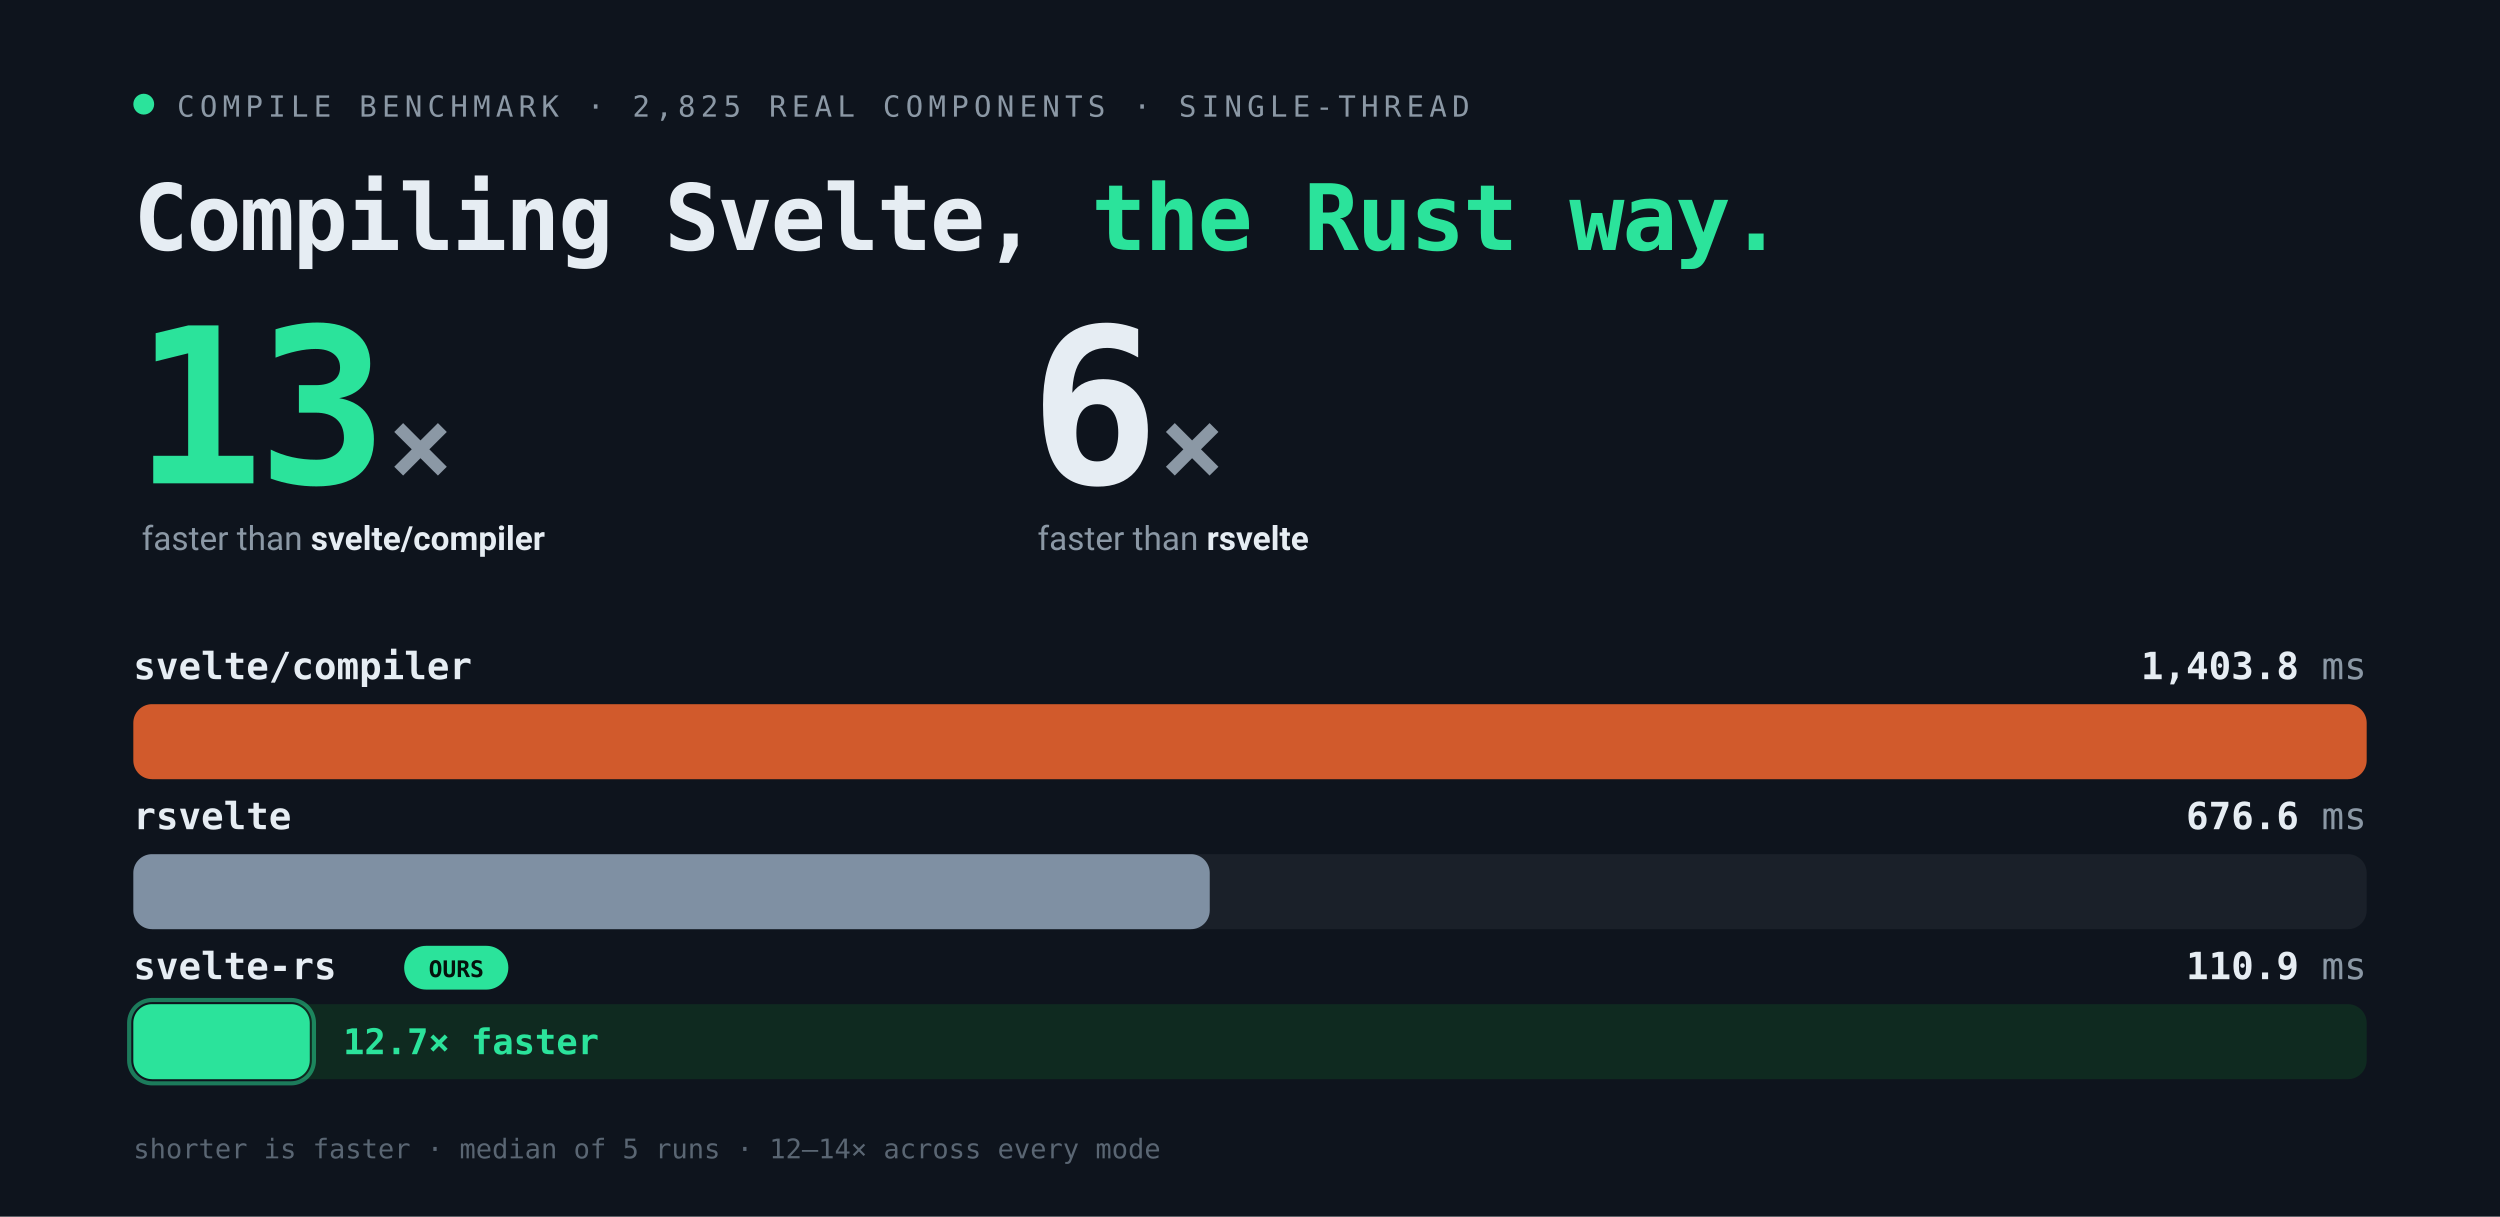
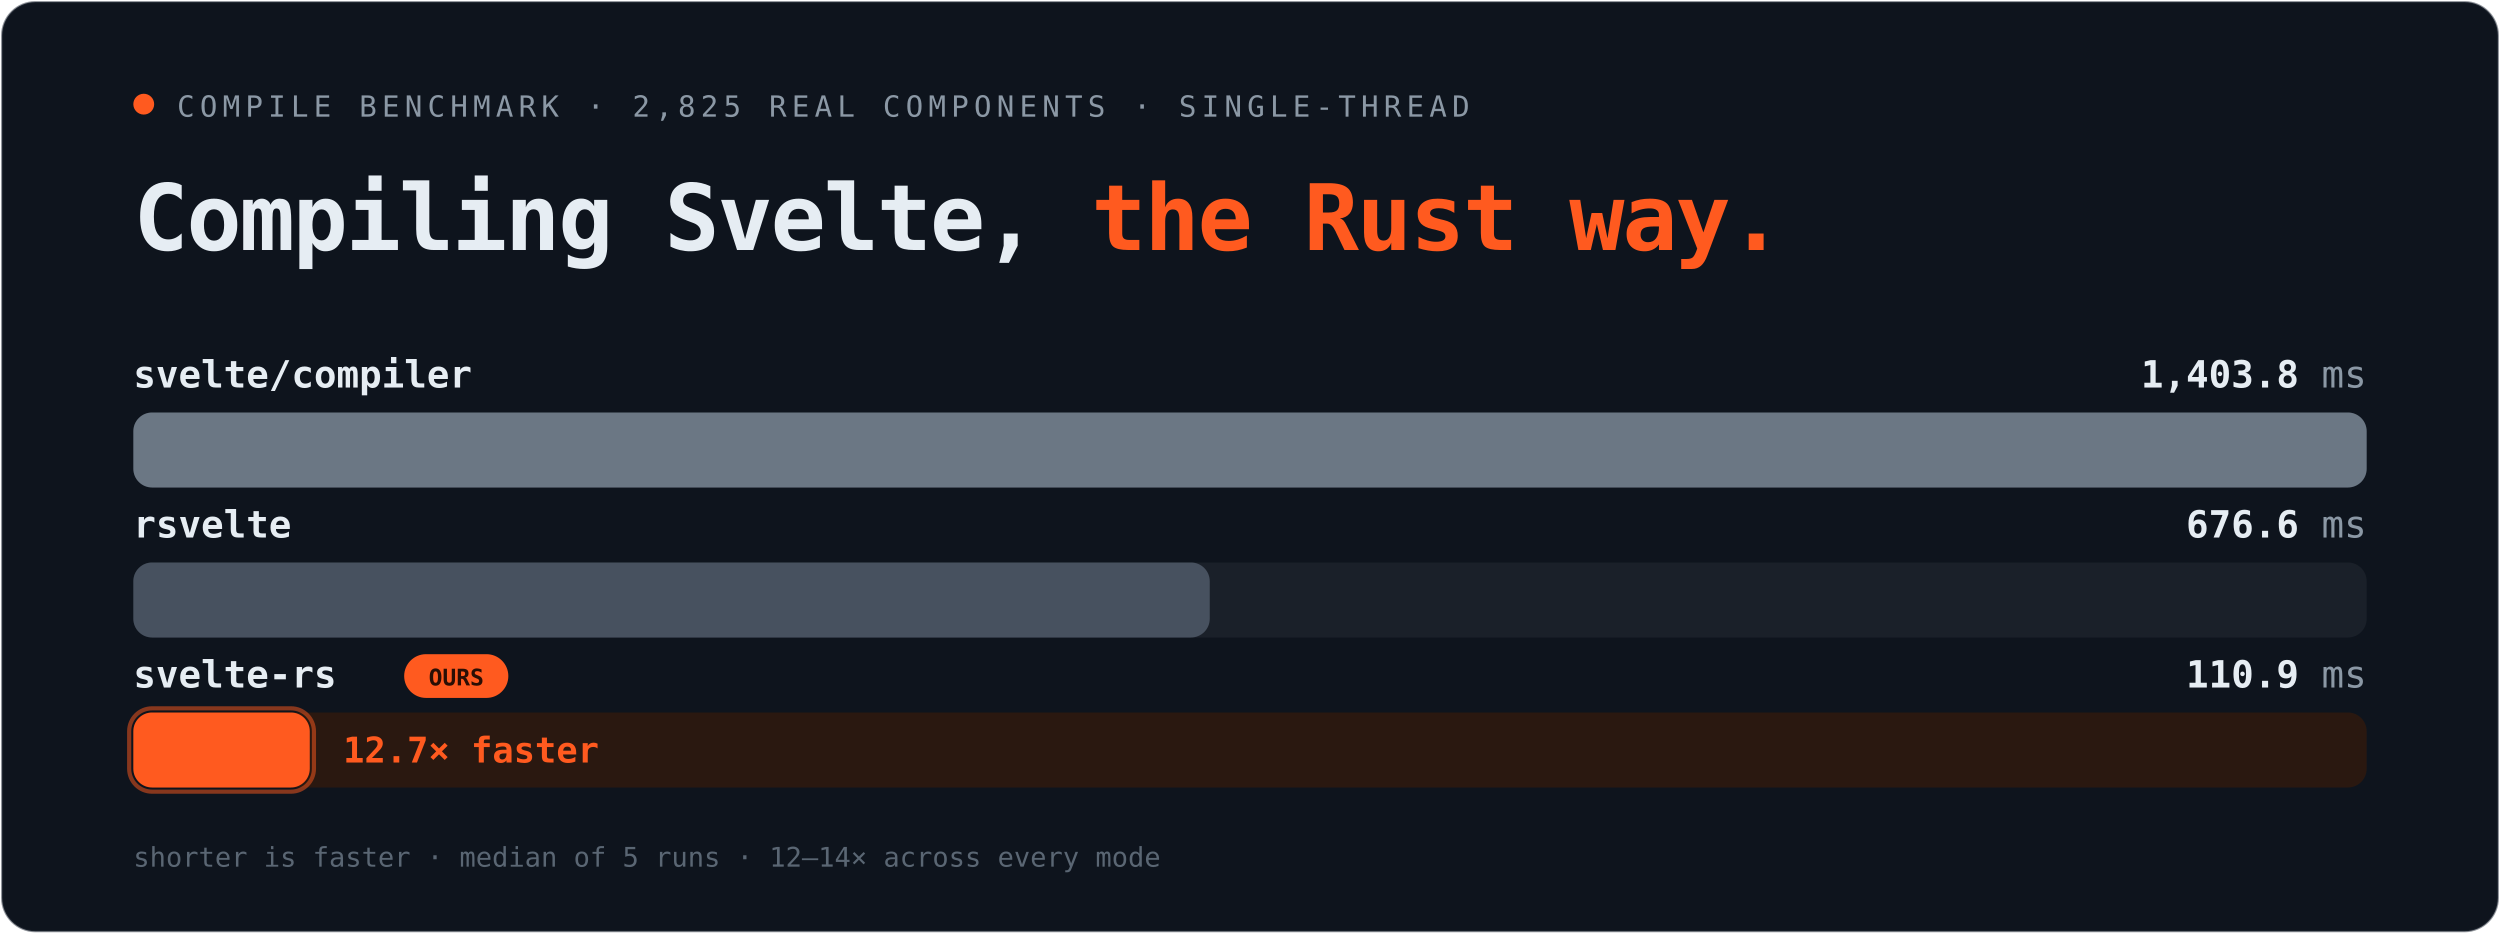
- <svg xmlns="http://www.w3.org/2000/svg" viewBox="0 0 1200 584" width="1200" height="584" font-family="system-ui, -apple-system, Segoe UI, Roboto, sans-serif">
-   <rect x="0" y="0" width="1200" height="584" fill="#0e141d" />
-   <circle cx="69" cy="50" r="5" fill="#2be39b" />
+ <svg xmlns="http://www.w3.org/2000/svg" viewBox="0 0 1200 448" width="1200" height="448" font-family="system-ui, -apple-system, Segoe UI, Roboto, sans-serif">
+   <rect x="1" y="1" width="1198" height="446" rx="16" fill="#0e141d" stroke="#20293480" stroke-width="1" />
+   <circle cx="69" cy="50" r="5" fill="#ff5a1f" />
  <text x="85" y="56" font-family="ui-monospace, SFMono-Regular, Menlo, Consolas, monospace" font-size="14" letter-spacing="2.5" fill="#8b98a5">COMPILE BENCHMARK · 2,825 REAL COMPONENTS · SINGLE-THREAD</text>
-   <text x="64" y="120" font-family="ui-monospace, SFMono-Regular, Menlo, Consolas, monospace" font-size="44" font-weight="700" letter-spacing="-1" fill="#e6edf3">Compiling Svelte, <tspan fill="#2be39b">the Rust way.</tspan>
+   <text x="64" y="120" font-family="ui-monospace, SFMono-Regular, Menlo, Consolas, monospace" font-size="44" font-weight="700" letter-spacing="-1" fill="#e6edf3">Compiling Svelte, <tspan fill="#ff5a1f">the Rust way.</tspan>
  </text>
-   <text x="64" y="232" font-family="ui-monospace, SFMono-Regular, Menlo, Consolas, monospace" font-size="104" font-weight="700" letter-spacing="-3" fill="#2be39b">13<tspan font-size="52" fill="#8b98a5">×</tspan>
+   <text x="64" y="186" font-family="ui-monospace, SFMono-Regular, Menlo, Consolas, monospace" font-size="18" font-weight="700" fill="#e6edf3">svelte/compiler</text>
+   <text x="1136" y="186" font-family="ui-monospace, SFMono-Regular, Menlo, Consolas, monospace" font-size="18" font-weight="700" fill="#e6edf3" text-anchor="end">1,403.8 <tspan fill="#8b98a5" font-weight="400">ms</tspan>
  </text>
-   <text x="68" y="264" font-family="system-ui, -apple-system, Segoe UI, Roboto, sans-serif" font-size="16" fill="#8b98a5">faster than <tspan fill="#e6edf3" font-weight="600">svelte/compiler</tspan>
+   <rect x="64" y="198" width="1072" height="36" rx="9" fill="#1a2029" />
+   <rect x="64" y="198" width="1072" height="36" rx="9" fill="#6b7784" />
+   <text x="64" y="258" font-family="ui-monospace, SFMono-Regular, Menlo, Consolas, monospace" font-size="18" font-weight="700" fill="#e6edf3">rsvelte</text>
+   <text x="1136" y="258" font-family="ui-monospace, SFMono-Regular, Menlo, Consolas, monospace" font-size="18" font-weight="700" fill="#e6edf3" text-anchor="end">676.6 <tspan fill="#8b98a5" font-weight="400">ms</tspan>
  </text>
-   <text x="494" y="232" font-family="ui-monospace, SFMono-Regular, Menlo, Consolas, monospace" font-size="104" font-weight="700" letter-spacing="-3" fill="#e6edf3">6<tspan font-size="52" fill="#8b98a5">×</tspan>
+   <rect x="64" y="270" width="1072" height="36" rx="9" fill="#1a2029" />
+   <rect x="64" y="270" width="516.68" height="36" rx="9" fill="#47515f" />
+   <text x="64" y="330" font-family="ui-monospace, SFMono-Regular, Menlo, Consolas, monospace" font-size="18" font-weight="700" fill="#e6edf3">svelte-rs</text>
+   <rect x="194" y="314" width="50" height="21" rx="10.5" fill="#ff5a1f" />
+   <text x="219" y="329" font-family="ui-monospace, SFMono-Regular, Menlo, Consolas, monospace" font-size="11" font-weight="700" fill="#2a0e04" text-anchor="middle">OURS</text>
+   <text x="1136" y="330" font-family="ui-monospace, SFMono-Regular, Menlo, Consolas, monospace" font-size="18" font-weight="700" fill="#e6edf3" text-anchor="end">110.9 <tspan fill="#8b98a5" font-weight="400">ms</tspan>
  </text>
-   <text x="498" y="264" font-family="system-ui, -apple-system, Segoe UI, Roboto, sans-serif" font-size="16" fill="#8b98a5">faster than <tspan fill="#e6edf3" font-weight="600">rsvelte</tspan>
-   </text>
-   <text x="64" y="326" font-family="ui-monospace, SFMono-Regular, Menlo, Consolas, monospace" font-size="18" font-weight="700" fill="#e6edf3">svelte/compiler</text>
-   <text x="1136" y="326" font-family="ui-monospace, SFMono-Regular, Menlo, Consolas, monospace" font-size="18" font-weight="700" fill="#e6edf3" text-anchor="end">1,403.8 <tspan fill="#8b98a5" font-weight="400">ms</tspan>
-   </text>
-   <rect x="64" y="338" width="1072" height="36" rx="9" fill="#241812" />
-   <rect x="64" y="338" width="1072" height="36" rx="9" fill="#d15a2c" />
-   <text x="64" y="398" font-family="ui-monospace, SFMono-Regular, Menlo, Consolas, monospace" font-size="18" font-weight="700" fill="#e6edf3">rsvelte</text>
-   <text x="1136" y="398" font-family="ui-monospace, SFMono-Regular, Menlo, Consolas, monospace" font-size="18" font-weight="700" fill="#e6edf3" text-anchor="end">676.6 <tspan fill="#8b98a5" font-weight="400">ms</tspan>
-   </text>
-   <rect x="64" y="410" width="1072" height="36" rx="9" fill="#1a2029" />
-   <rect x="64" y="410" width="516.68" height="36" rx="9" fill="#7f90a3" />
-   <text x="64" y="470" font-family="ui-monospace, SFMono-Regular, Menlo, Consolas, monospace" font-size="18" font-weight="700" fill="#e6edf3">svelte-rs</text>
-   <rect x="194" y="454" width="50" height="21" rx="10.5" fill="#2be39b" />
-   <text x="219" y="469" font-family="ui-monospace, SFMono-Regular, Menlo, Consolas, monospace" font-size="11" font-weight="700" fill="#04120c" text-anchor="middle">OURS</text>
-   <text x="1136" y="470" font-family="ui-monospace, SFMono-Regular, Menlo, Consolas, monospace" font-size="18" font-weight="700" fill="#e6edf3" text-anchor="end">110.9 <tspan fill="#8b98a5" font-weight="400">ms</tspan>
-   </text>
-   <rect x="64" y="482" width="1072" height="36" rx="9" fill="#0f2a20" />
-   <rect x="62" y="480" width="88.688" height="40" rx="11" fill="none" stroke="#2be39b" stroke-opacity="0.5" stroke-width="2" />
-   <rect x="64" y="482" width="84.688" height="36" rx="9" fill="#2be39b" />
-   <text x="164.688" y="506" font-family="ui-monospace, SFMono-Regular, Menlo, Consolas, monospace" font-size="17" font-weight="700" fill="#2be39b">12.7× faster</text>
-   <text x="64" y="556" font-family="ui-monospace, SFMono-Regular, Menlo, Consolas, monospace" font-size="13" fill="#5a6673">shorter is faster · median of 5 runs · 12–14× across every mode</text>
+   <rect x="64" y="342" width="1072" height="36" rx="9" fill="#2a1810" />
+   <rect x="62" y="340" width="88.688" height="40" rx="11" fill="none" stroke="#ff5a1f" stroke-opacity="0.5" stroke-width="2" />
+   <rect x="64" y="342" width="84.688" height="36" rx="9" fill="#ff5a1f" />
+   <text x="164.688" y="366" font-family="ui-monospace, SFMono-Regular, Menlo, Consolas, monospace" font-size="17" font-weight="700" fill="#ff5a1f">12.7× faster</text>
+   <text x="64" y="416" font-family="ui-monospace, SFMono-Regular, Menlo, Consolas, monospace" font-size="13" fill="#5a6673">shorter is faster · median of 5 runs · 12–14× across every mode</text>
</svg>
